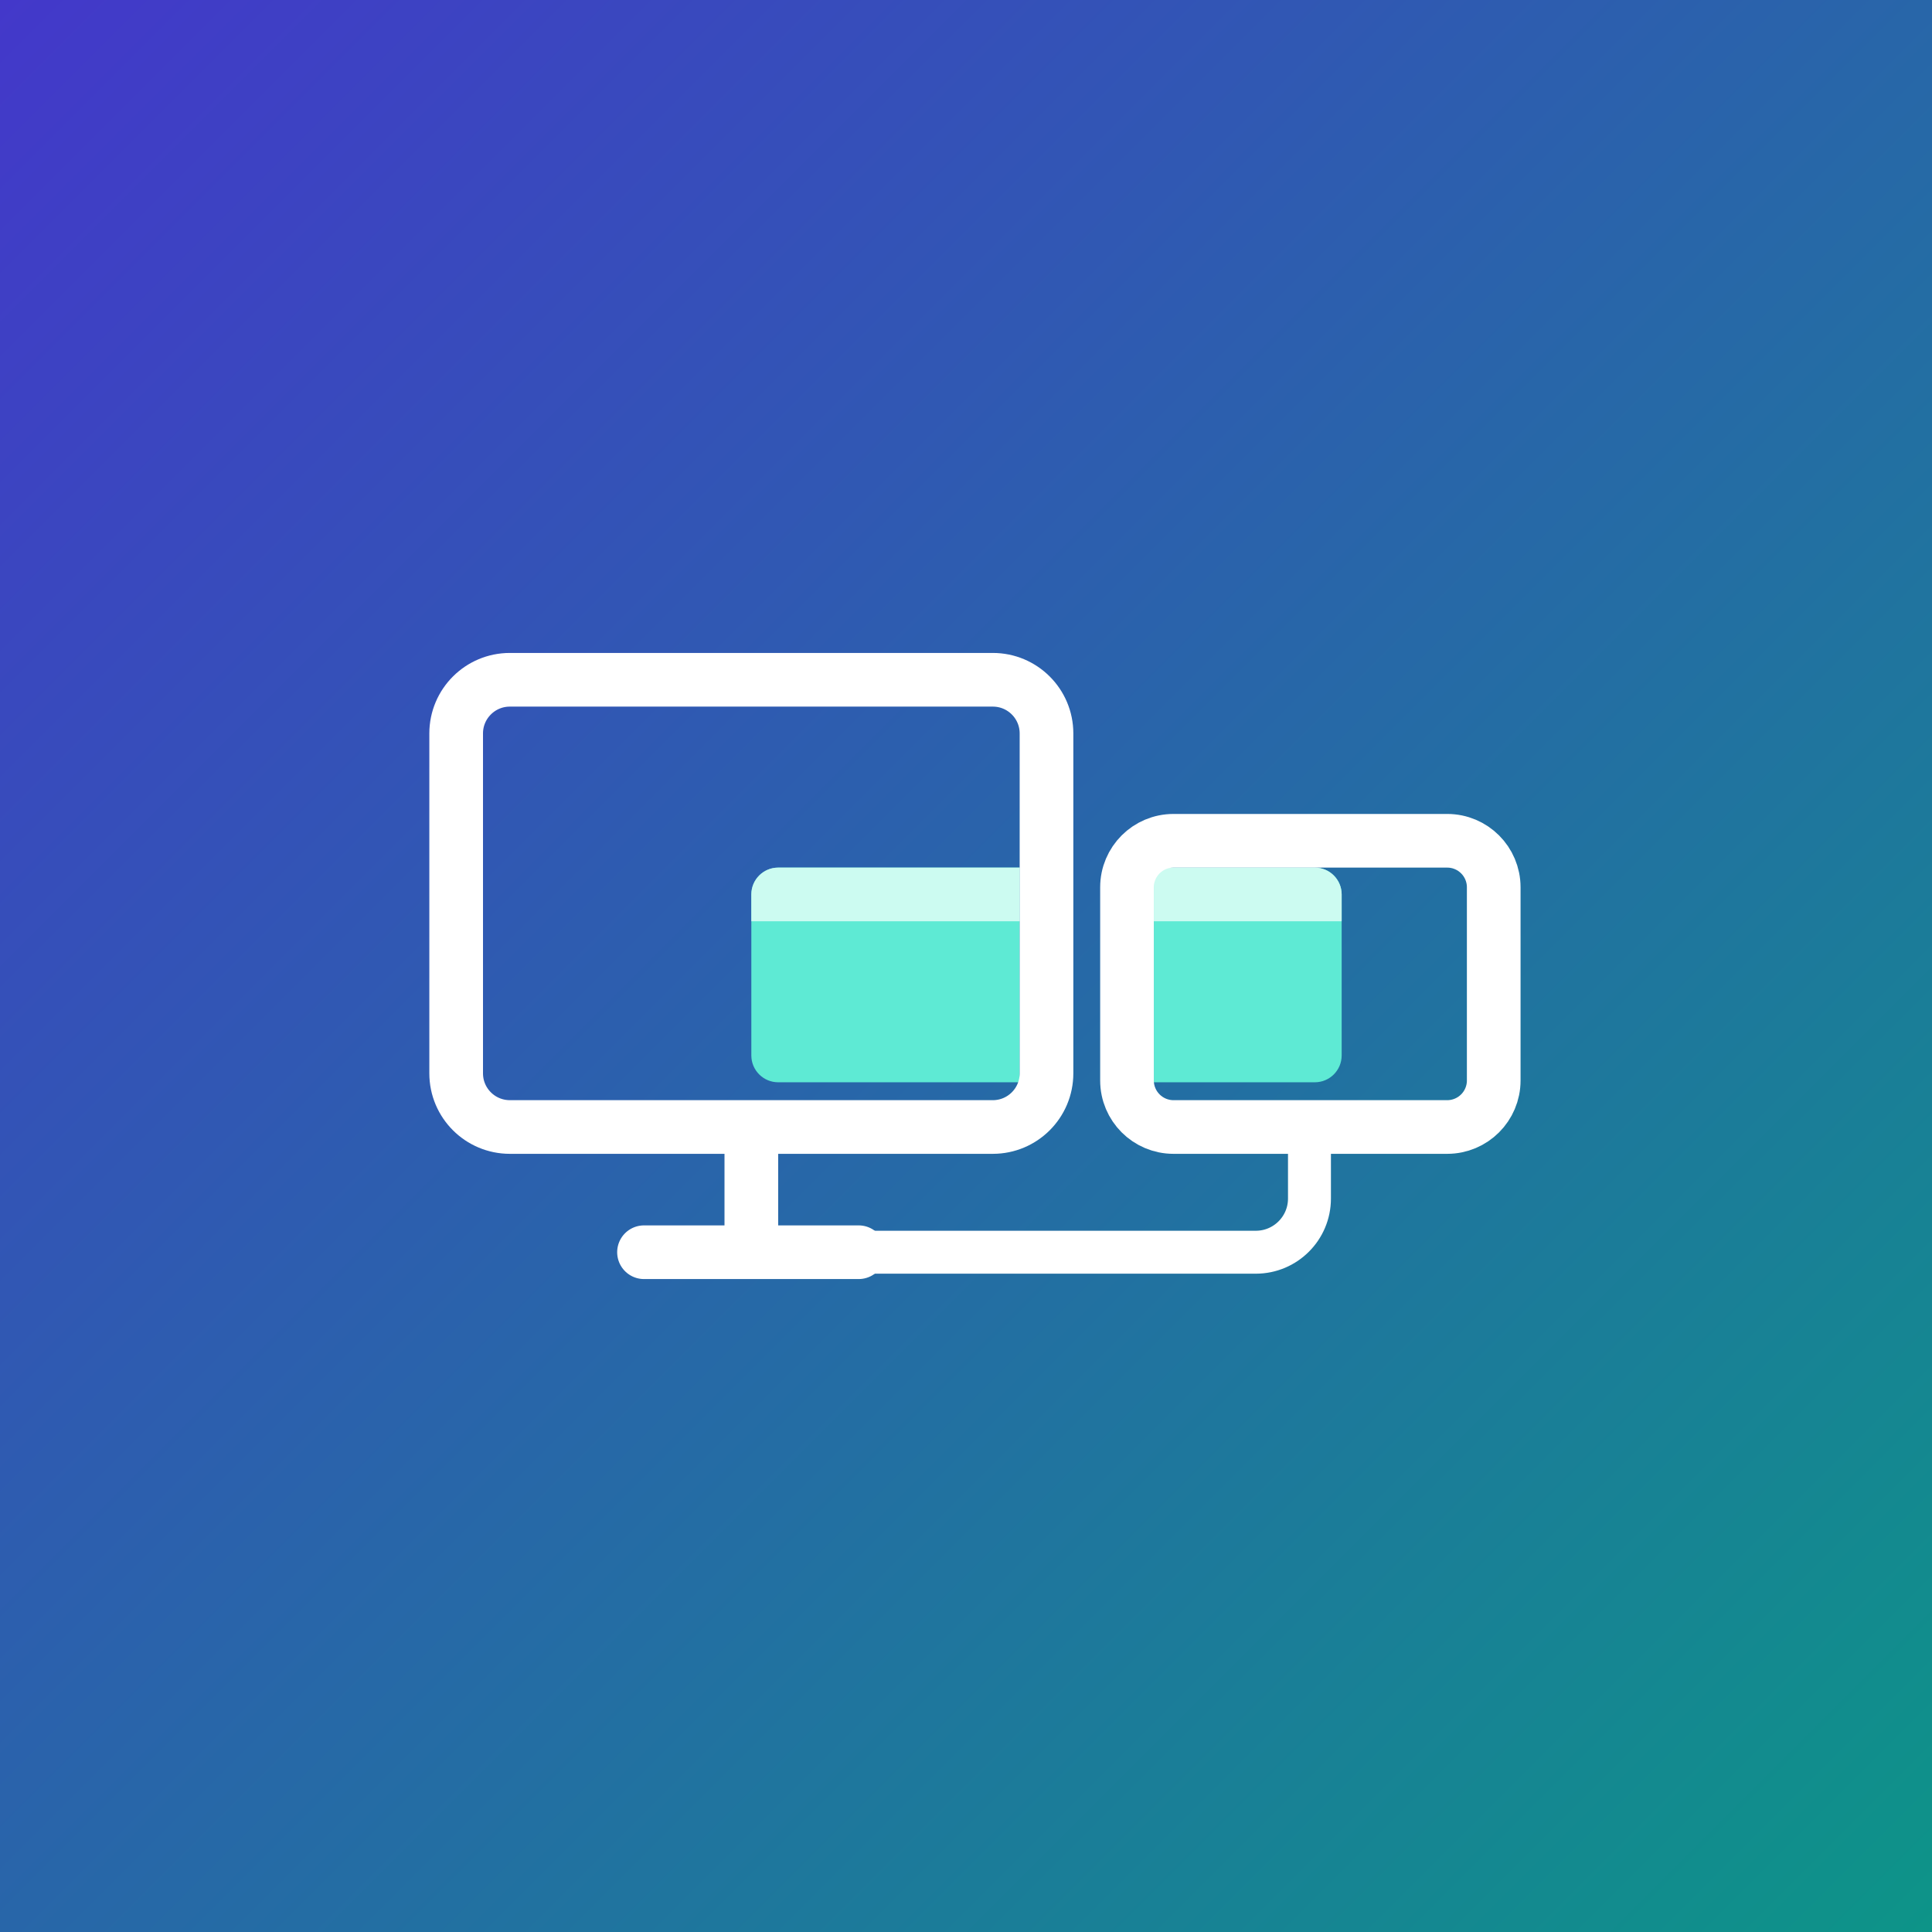
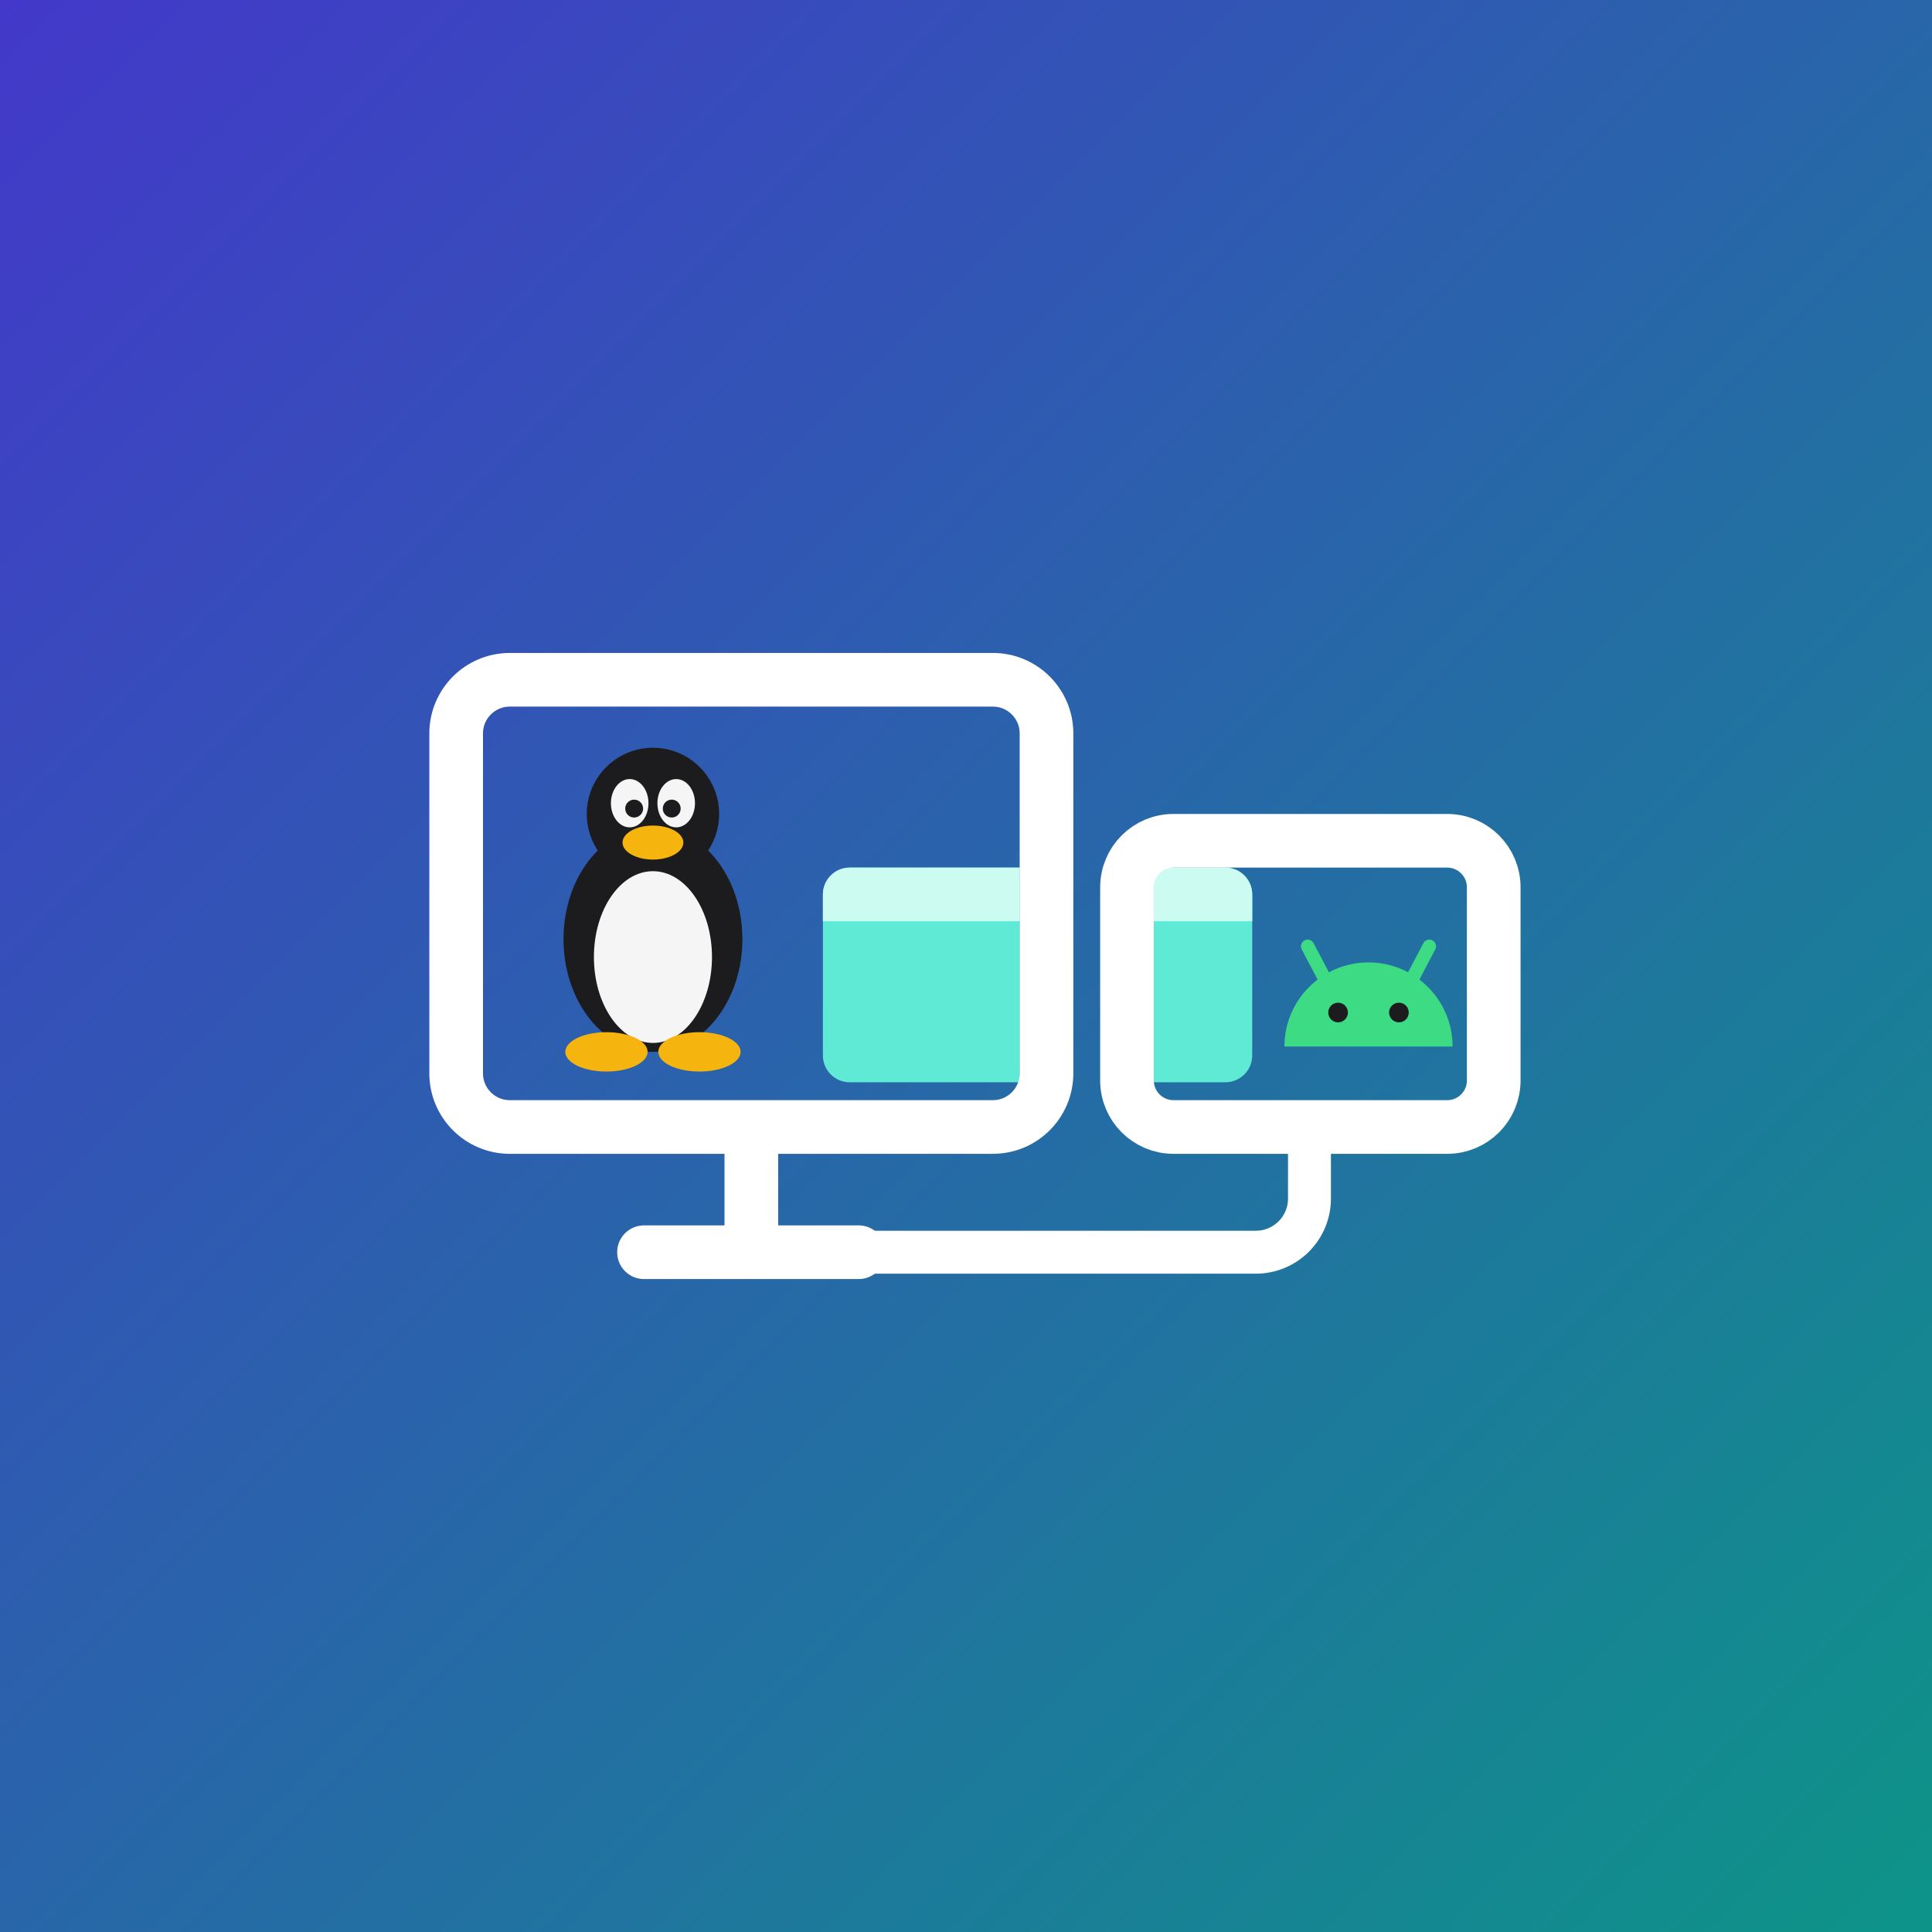
<svg xmlns="http://www.w3.org/2000/svg" viewBox="0 0 108 108">
  <defs>
    <linearGradient id="bg" x1="0" y1="0" x2="108" y2="108" gradientUnits="userSpaceOnUse">
      <stop offset="0" stop-color="#4338CA" />
      <stop offset="1" stop-color="#0D9488" />
    </linearGradient>
  </defs>
  <rect width="108" height="108" fill="url(#bg)" />
  <g transform="translate(0 2.5)">
-     <path d="M57 46 H43.5 a1.5 1.5 0 0 0 -1.5 1.5 V56.5 a1.5 1.5 0 0 0 1.5 1.5 H57 Z" fill="#5EEAD4" />
-     <path d="M64.5 46 H73.5 a1.5 1.5 0 0 1 1.5 1.5 V56.5 a1.5 1.5 0 0 1 -1.5 1.5 H64.5 Z" fill="#5EEAD4" />
-     <path d="M57 46 H43.5 a1.5 1.5 0 0 0 -1.5 1.5 V49 H57 Z" fill="#CCFBF1" />
-     <path d="M64.5 46 H73.5 a1.5 1.5 0 0 1 1.5 1.5 V49 H64.5 Z" fill="#CCFBF1" />
+     <path d="M57 46 H47.5 a1.5 1.5 0 0 0 -1.5 1.5 V56.5 a1.5 1.5 0 0 0 1.5 1.5 H57 Z" fill="#5EEAD4" />
+     <path d="M64.5 46 H68.5 a1.5 1.5 0 0 1 1.5 1.5 V56.5 a1.5 1.5 0 0 1 -1.5 1.5 H64.5 Z" fill="#5EEAD4" />
+     <path d="M57 46 H47.5 a1.5 1.5 0 0 0 -1.5 1.5 V49 H57 Z" fill="#CCFBF1" />
+     <path d="M64.5 46 H68.5 a1.5 1.5 0 0 1 1.5 1.5 V49 H64.5 Z" fill="#CCFBF1" />
+     <ellipse cx="36.5" cy="50" rx="5" ry="6.3" fill="#1C1C1E" />
+     <circle cx="36.5" cy="43" r="3.7" fill="#1C1C1E" />
+     <ellipse cx="36.5" cy="51" rx="3.3" ry="4.8" fill="#F5F5F5" />
+     <ellipse cx="35.2" cy="42.4" rx="1.05" ry="1.35" fill="#F5F5F5" />
+     <ellipse cx="37.8" cy="42.4" rx="1.05" ry="1.35" fill="#F5F5F5" />
+     <circle cx="35.45" cy="42.7" r="0.5" fill="#1C1C1E" />
+     <circle cx="37.55" cy="42.7" r="0.5" fill="#1C1C1E" />
+     <ellipse cx="36.5" cy="44.6" rx="1.7" ry="0.95" fill="#F6B40E" />
+     <ellipse cx="33.9" cy="56.3" rx="2.3" ry="1.1" fill="#F6B40E" />
+     <ellipse cx="39.1" cy="56.3" rx="2.3" ry="1.1" fill="#F6B40E" />
+     <path d="M71.8 56 a4.7 4.7 0 0 1 9.4 0 Z" fill="#3DDC84" />
+     <path d="M74.1 52.3 L73.1 50.4 M78.9 52.3 L79.9 50.4" stroke="#3DDC84" stroke-width="0.75" stroke-linecap="round" />
+     <circle cx="74.8" cy="54.1" r="0.55" fill="#1C1C1E" />
+     <circle cx="78.2" cy="54.1" r="0.55" fill="#1C1C1E" />
    <rect x="25.5" y="35.5" width="33" height="25" rx="3" fill="none" stroke="#fff" stroke-width="3" />
    <path d="M42 62 v4.5" stroke="#fff" stroke-width="3" stroke-linecap="round" />
    <path d="M36 67.5 h12" stroke="#fff" stroke-width="3" stroke-linecap="round" />
    <rect x="63" y="44.5" width="20.5" height="16" rx="2.6" fill="none" stroke="#fff" stroke-width="3" />
    <path d="M73.2 62 v2.5 a3 3 0 0 1 -3 3 H48" stroke="#fff" stroke-width="2.4" fill="none" stroke-linecap="round" />
  </g>
</svg>
